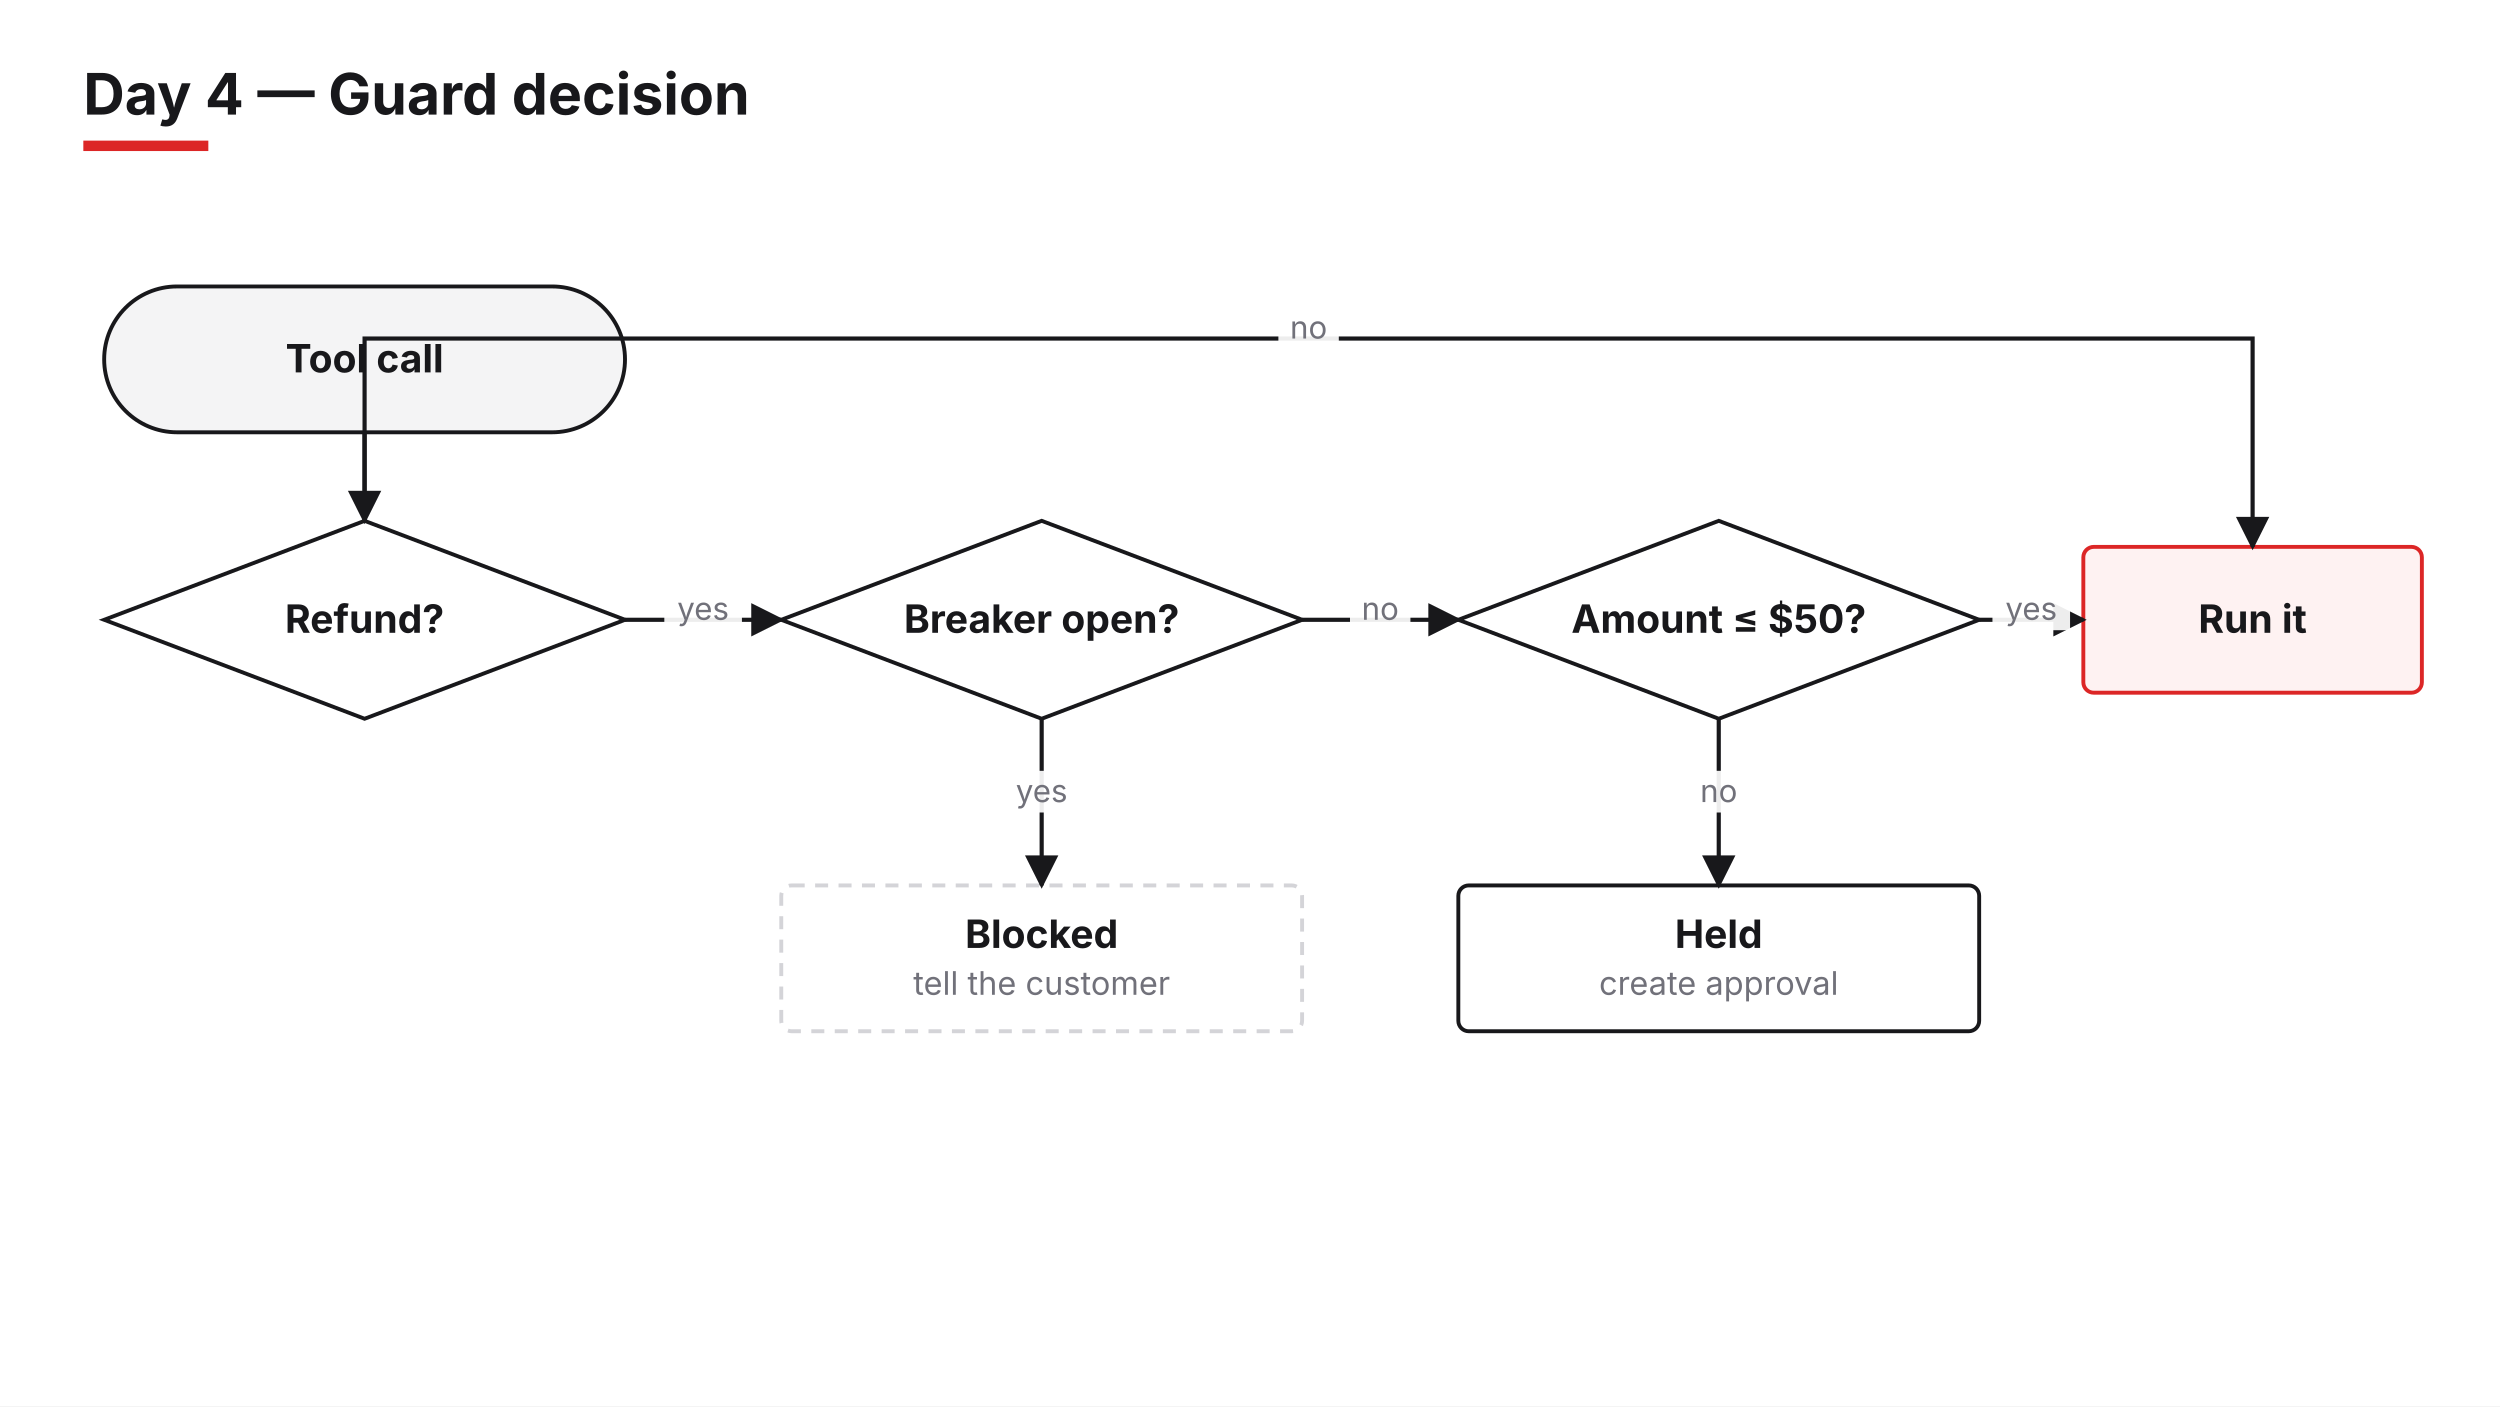
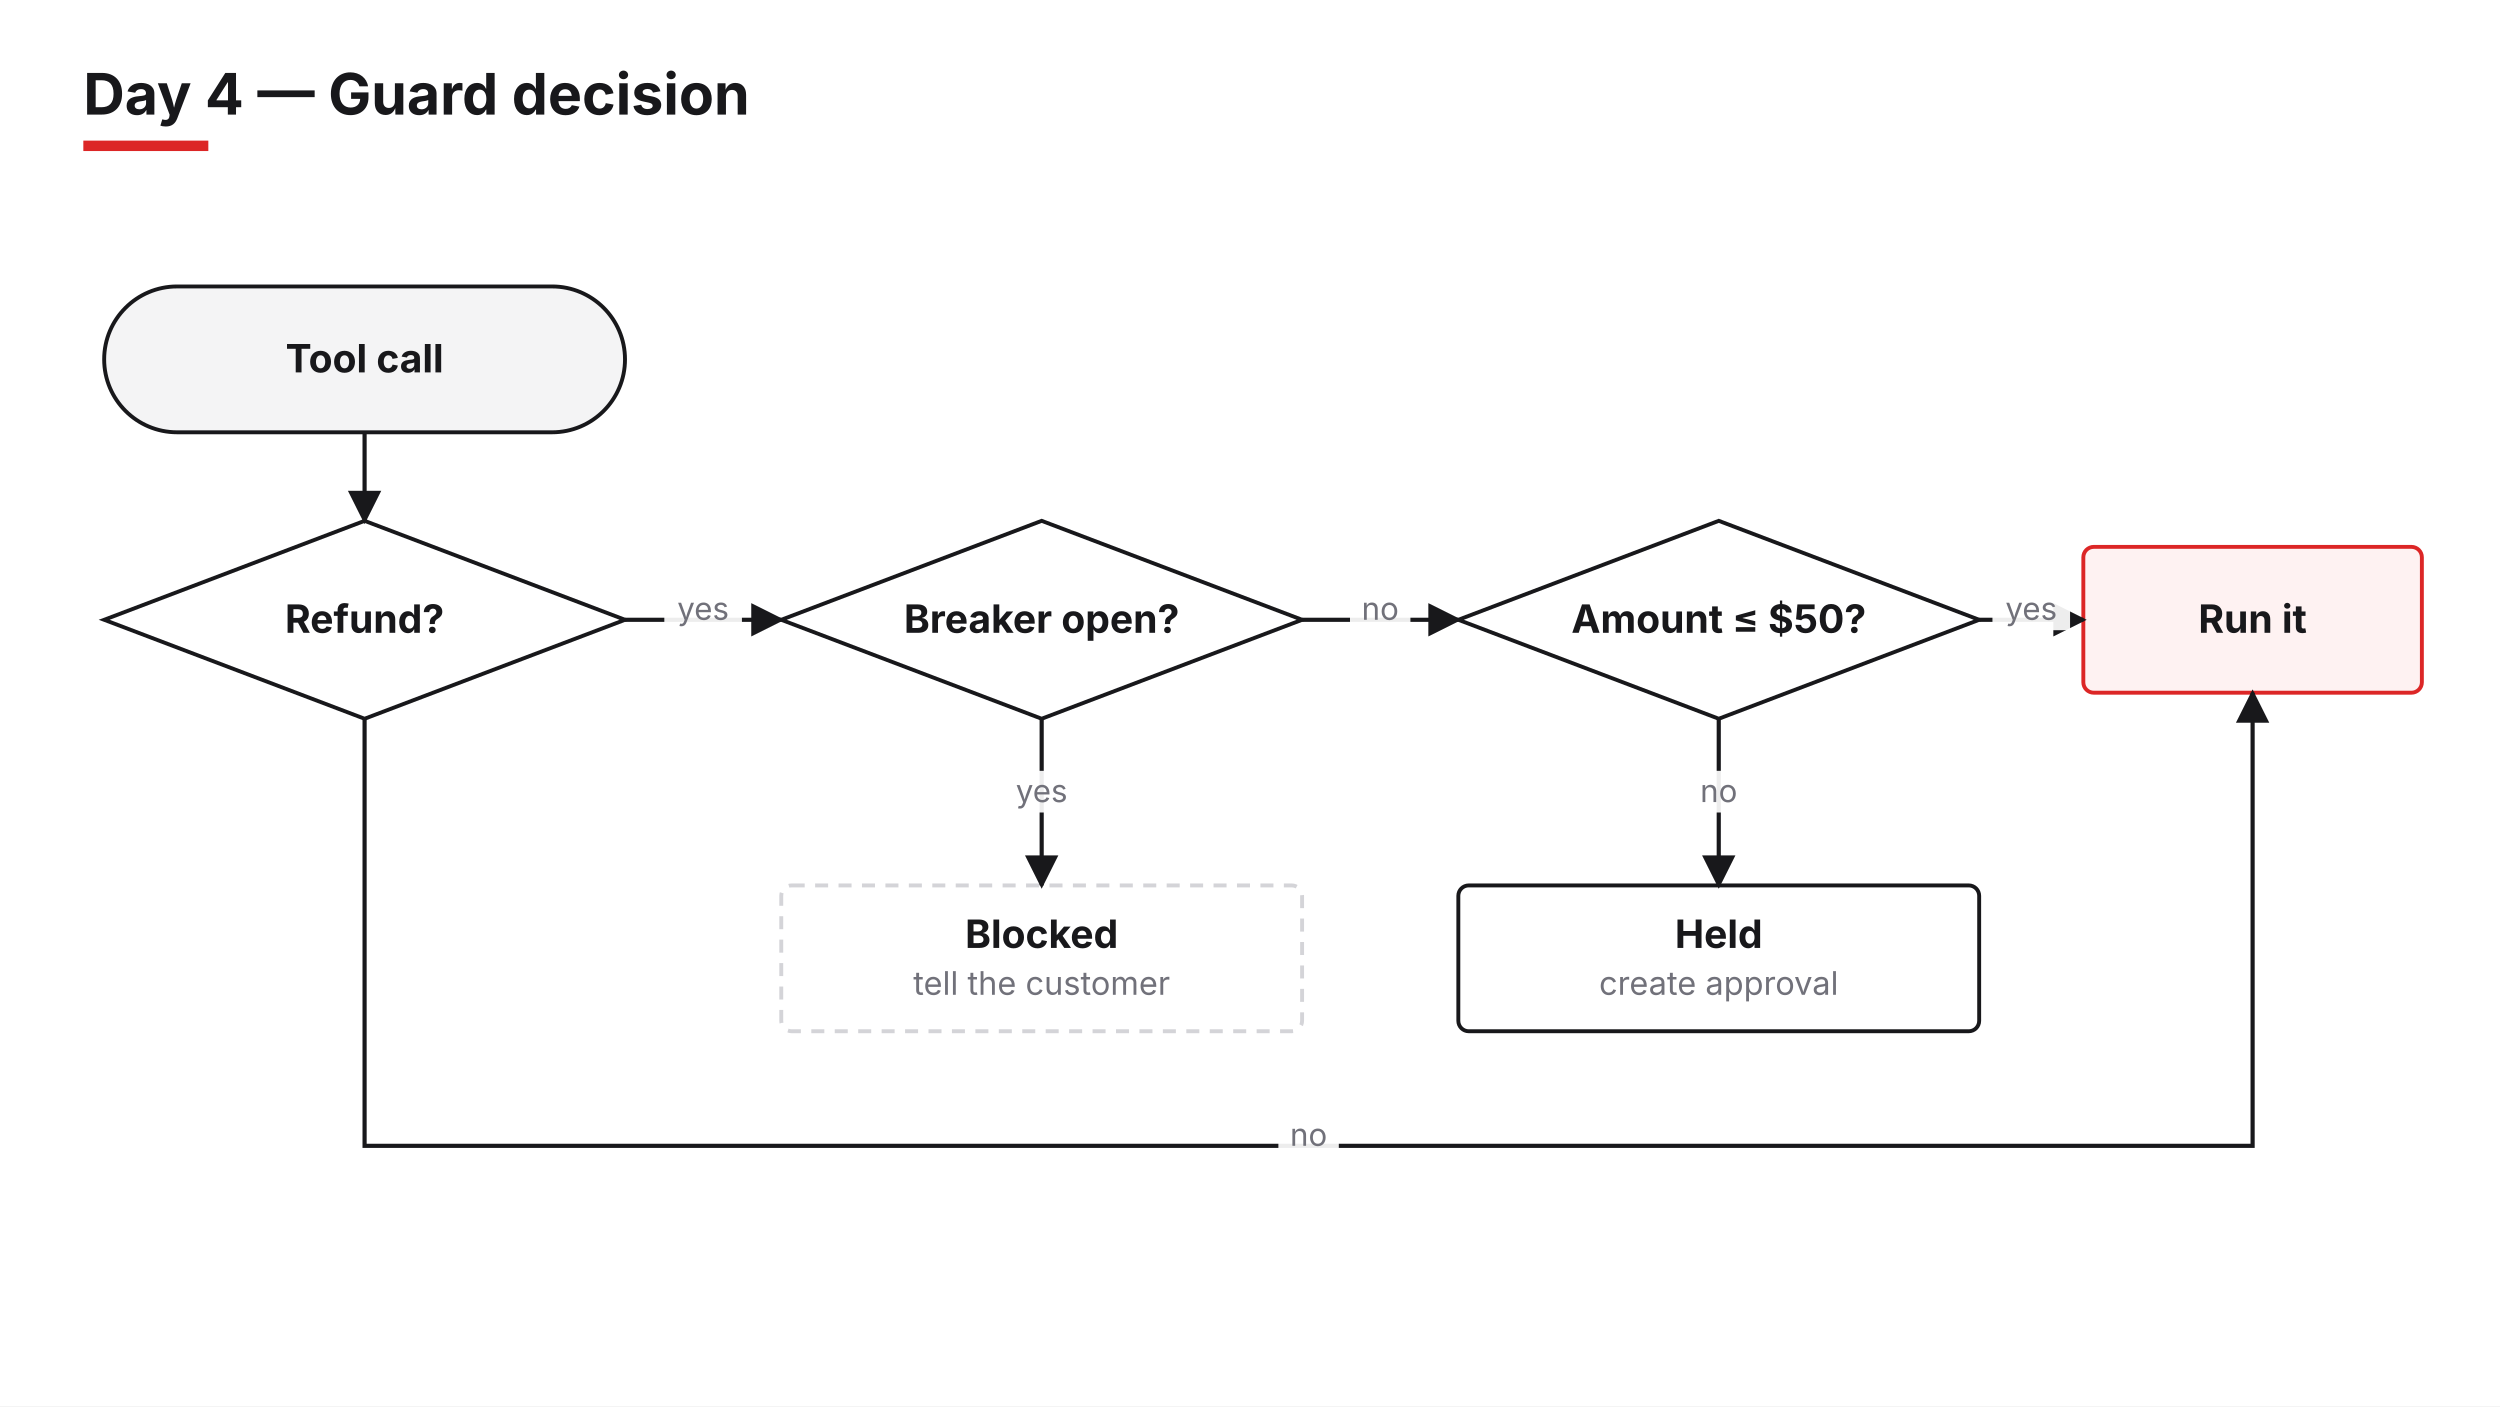
<svg xmlns="http://www.w3.org/2000/svg" viewBox="0 0 960 540" width="960" height="540" font-family="Inter, -apple-system, Segoe UI, Helvetica, Arial, sans-serif" role="img">
  <defs>
    <marker id="ak" viewBox="0 0 10 10" refX="9" refY="5" markerWidth="8" markerHeight="8" orient="auto">
      <path d="M0,0 L10,5 L0,10 z" fill="#18181b" />
    </marker>
    <marker id="ar" viewBox="0 0 10 10" refX="9" refY="5" markerWidth="8" markerHeight="8" orient="auto">
      <path d="M0,0 L10,5 L0,10 z" fill="#dc2626" />
    </marker>
    <marker id="sk" viewBox="0 0 10 10" refX="1" refY="5" markerWidth="8" markerHeight="8" orient="auto">
      <path d="M10,0 L0,5 L10,10 z" fill="#18181b" />
    </marker>
    <marker id="sr" viewBox="0 0 10 10" refX="1" refY="5" markerWidth="8" markerHeight="8" orient="auto">
      <path d="M10,0 L0,5 L10,10 z" fill="#dc2626" />
    </marker>
  </defs>
  <rect x="0" y="0" width="960" height="540" fill="#ffffff" />
  <text x="32" y="44" font-size="22" font-weight="700" fill="#18181b">Day 4 — Guard decision</text>
  <rect x="32" y="54" width="48" height="4" fill="#dc2626" />
  <rect x="40" y="110" width="200" height="56" rx="28.0" fill="#f4f4f5" stroke="#18181b" stroke-width="1.5" />
  <text x="140.0" y="143.0" font-size="15" font-weight="700" fill="#18181b" text-anchor="middle">Tool call</text>
  <polygon points="140.0,200 240,238.0 140.0,276 40,238.0" fill="#fff" stroke="#18181b" stroke-width="1.5" />
  <text x="140.0" y="243.0" font-size="15" font-weight="700" fill="#18181b" text-anchor="middle">Refund?</text>
  <polygon points="400.0,200 500,238.0 400.0,276 300,238.0" fill="#fff" stroke="#18181b" stroke-width="1.5" />
  <text x="400.0" y="243.0" font-size="15" font-weight="700" fill="#18181b" text-anchor="middle">Breaker open?</text>
  <polygon points="660.0,200 760,238.0 660.0,276 560,238.0" fill="#fff" stroke="#18181b" stroke-width="1.5" />
  <text x="660.0" y="243.0" font-size="15" font-weight="700" fill="#18181b" text-anchor="middle">Amount ≤ $50?</text>
  <rect x="800" y="210" width="130" height="56" rx="4" fill="#fef2f2" stroke="#dc2626" stroke-width="1.5" />
  <text x="865.0" y="243.0" font-size="15" font-weight="700" fill="#18181b" text-anchor="middle">Run it</text>
  <rect x="300" y="340" width="200" height="56" rx="4" fill="#fff" stroke="#d4d4d8" stroke-width="1.5" stroke-dasharray="5 4" />
  <text x="400.0" y="364.0" font-size="15" font-weight="700" fill="#18181b" text-anchor="middle">Blocked</text>
  <text x="400.0" y="382.0" font-size="12.5" font-weight="400" fill="#71717a" text-anchor="middle">tell the customer</text>
  <rect x="560" y="340" width="200" height="56" rx="4" fill="#fff" stroke="#18181b" stroke-width="1.5" />
  <text x="660.0" y="364.0" font-size="15" font-weight="700" fill="#18181b" text-anchor="middle">Held</text>
  <text x="660.0" y="382.0" font-size="12.5" font-weight="400" fill="#71717a" text-anchor="middle">create approval</text>
  <path d="M140.0,166.0 L140.0,200.0" fill="none" stroke="#18181b" stroke-width="1.6" marker-end="url(#ak)" />
-   <path d="M140.0,200.0 L140.0,130.0 L865.0,130.0 L865.0,210.0" fill="none" stroke="#18181b" stroke-width="1.6" marker-end="url(#ak)" />
-   <rect x="490.9" y="118.0" width="23.2" height="16" fill="#fff" opacity="0.92" />
-   <text x="502.5" y="130.0" font-size="12" fill="#71717a" text-anchor="middle">no</text>
+   <path d="M140.0,276.0 L140.0,440.0 L865.0,440.0 L865.0,266.0" fill="none" stroke="#18181b" stroke-width="1.6" marker-end="url(#ak)" />
+   <rect x="490.9" y="428.0" width="23.2" height="16" fill="#fff" opacity="0.92" />
+   <text x="502.5" y="440.0" font-size="12" fill="#71717a" text-anchor="middle">no</text>
  <path d="M240.0,238.0 L300.0,238.0" fill="none" stroke="#18181b" stroke-width="1.6" marker-end="url(#ak)" />
  <rect x="255.1" y="226.0" width="29.8" height="16" fill="#fff" opacity="0.92" />
  <text x="270.0" y="238.0" font-size="12" fill="#71717a" text-anchor="middle">yes</text>
  <path d="M400.0,276.0 L400.0,340.0" fill="none" stroke="#18181b" stroke-width="1.6" marker-end="url(#ak)" />
  <rect x="385.1" y="296.0" width="29.8" height="16" fill="#fff" opacity="0.92" />
  <text x="400.0" y="308.0" font-size="12" fill="#71717a" text-anchor="middle">yes</text>
  <path d="M500.0,238.0 L560.0,238.0" fill="none" stroke="#18181b" stroke-width="1.6" marker-end="url(#ak)" />
  <rect x="518.4" y="226.0" width="23.2" height="16" fill="#fff" opacity="0.92" />
  <text x="530.0" y="238.0" font-size="12" fill="#71717a" text-anchor="middle">no</text>
  <path d="M760.0,238.0 L800.0,238.0" fill="none" stroke="#18181b" stroke-width="1.6" marker-end="url(#ak)" />
  <rect x="765.1" y="226.0" width="29.8" height="16" fill="#fff" opacity="0.92" />
  <text x="780.0" y="238.0" font-size="12" fill="#71717a" text-anchor="middle">yes</text>
  <path d="M660.0,276.0 L660.0,340.0" fill="none" stroke="#18181b" stroke-width="1.6" marker-end="url(#ak)" />
  <rect x="648.4" y="296.0" width="23.2" height="16" fill="#fff" opacity="0.92" />
  <text x="660.0" y="308.0" font-size="12" fill="#71717a" text-anchor="middle">no</text>
</svg>
